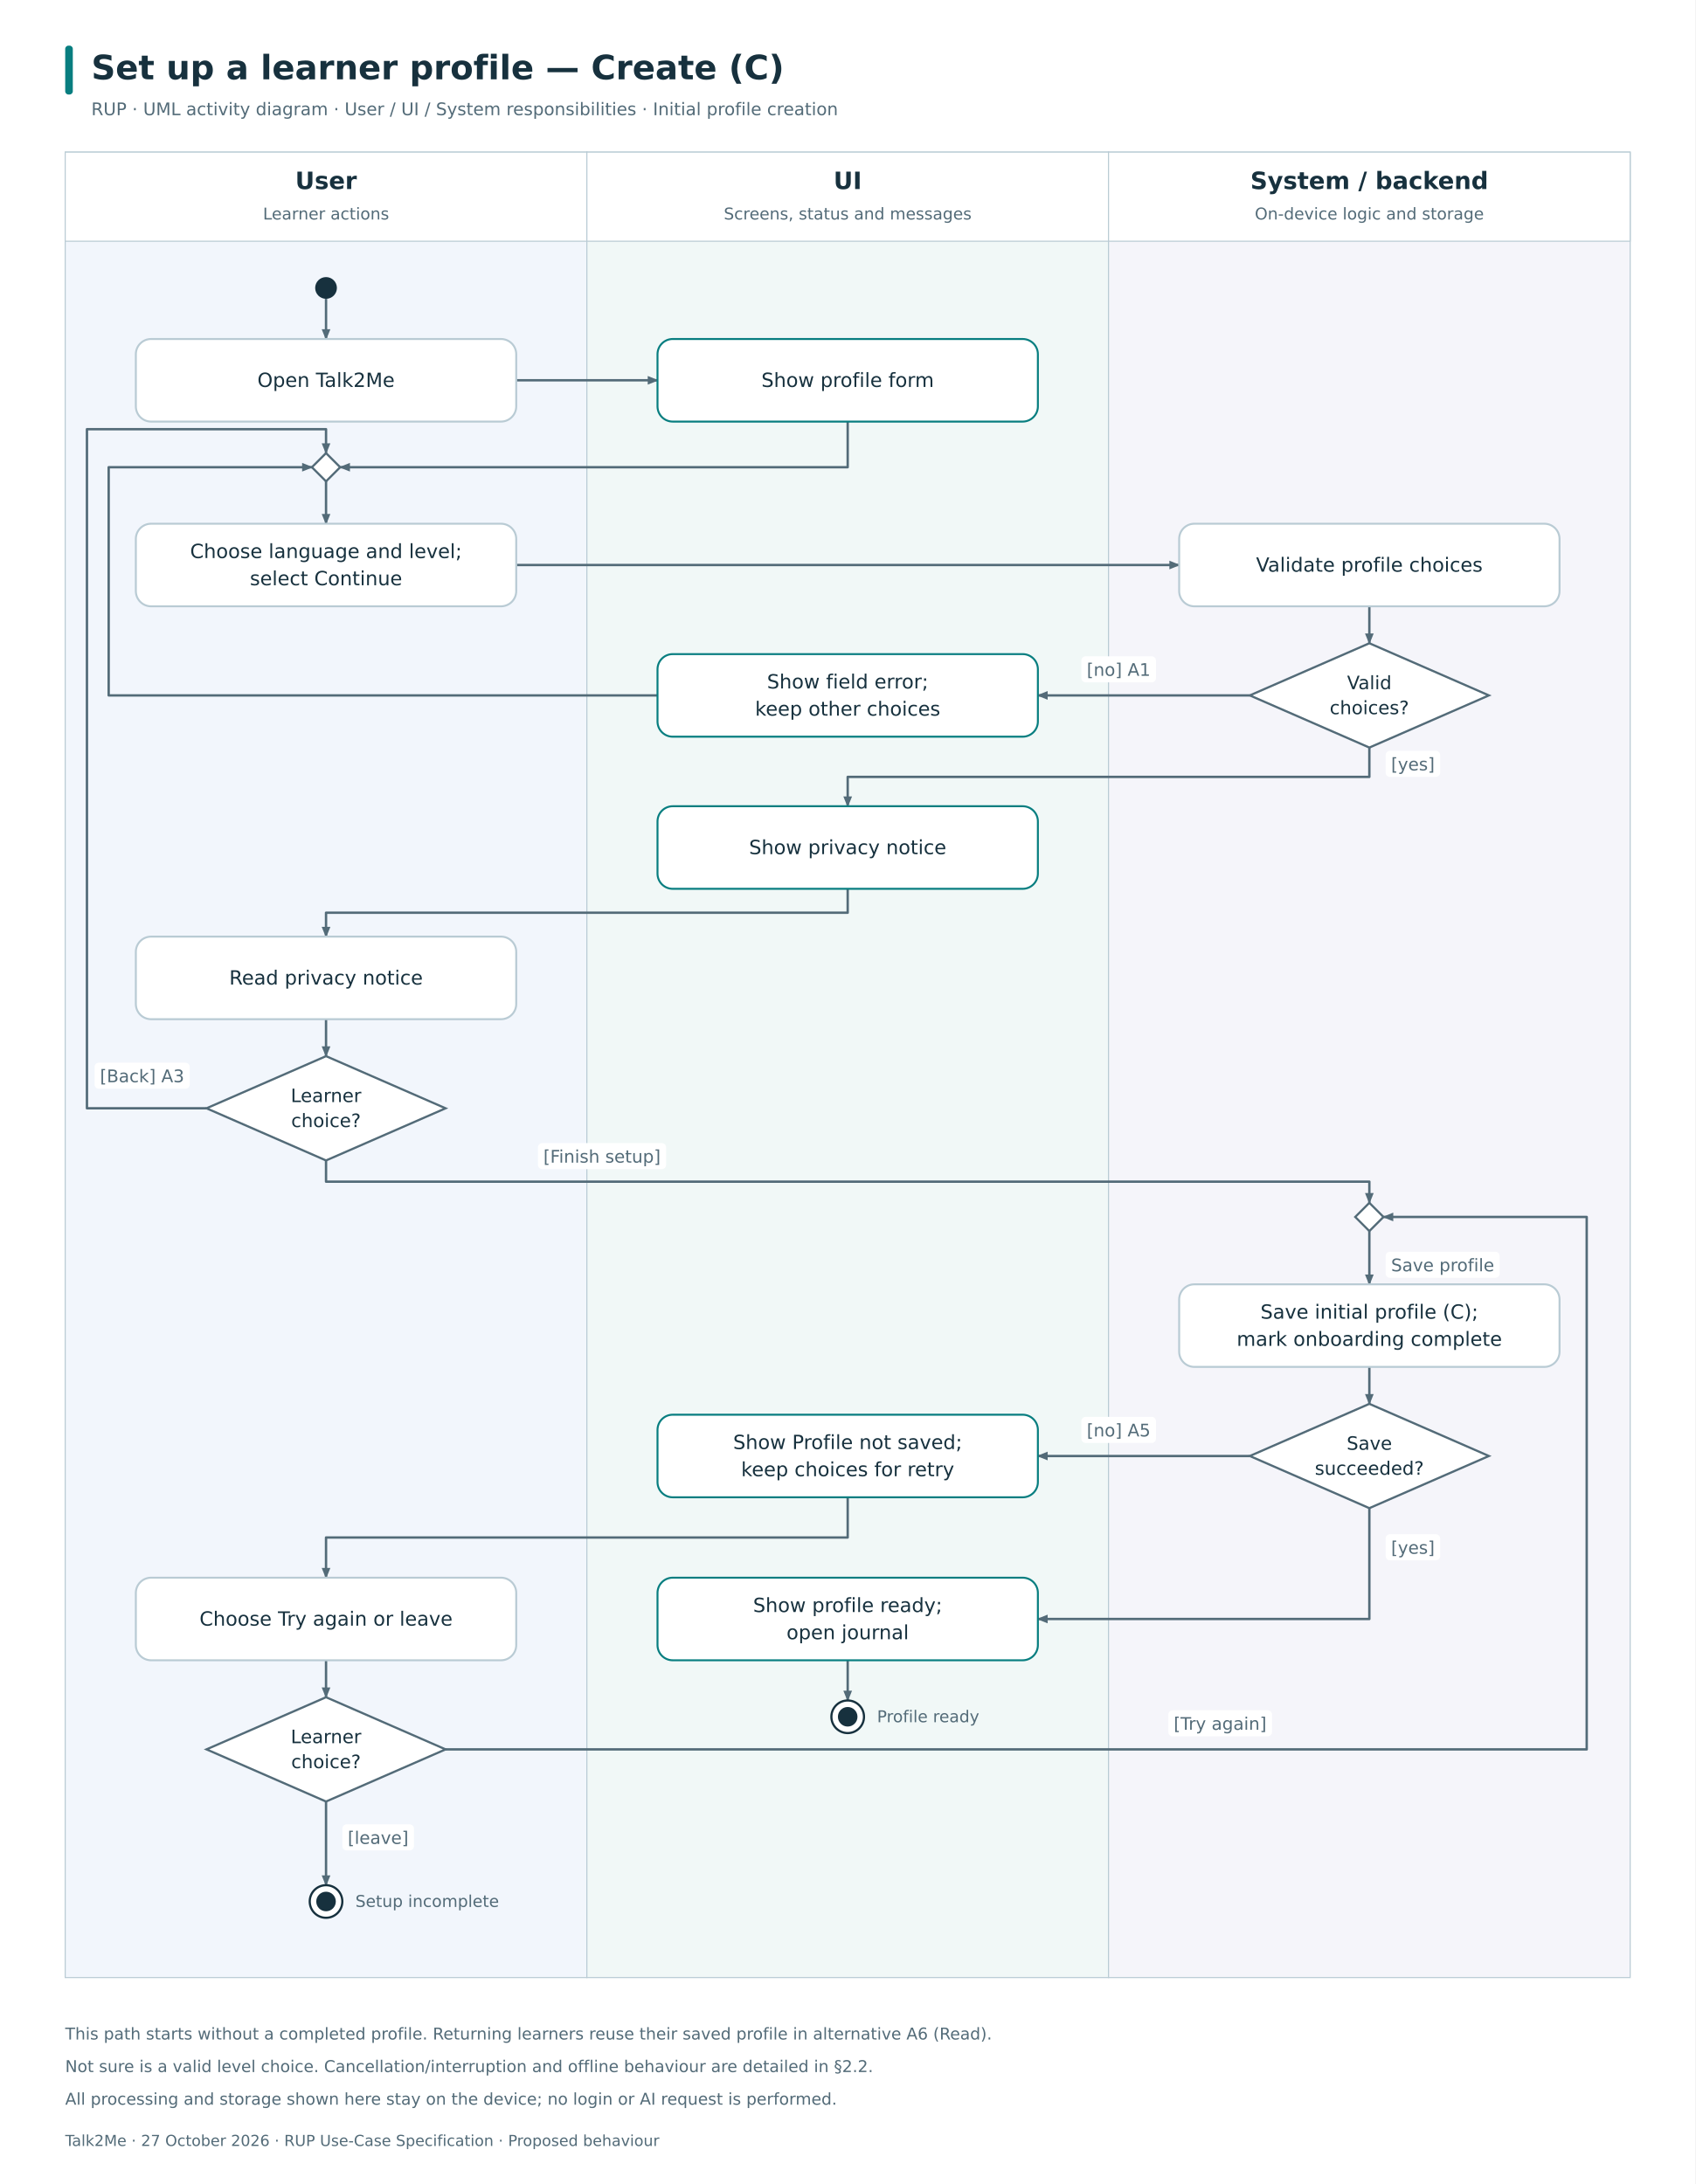
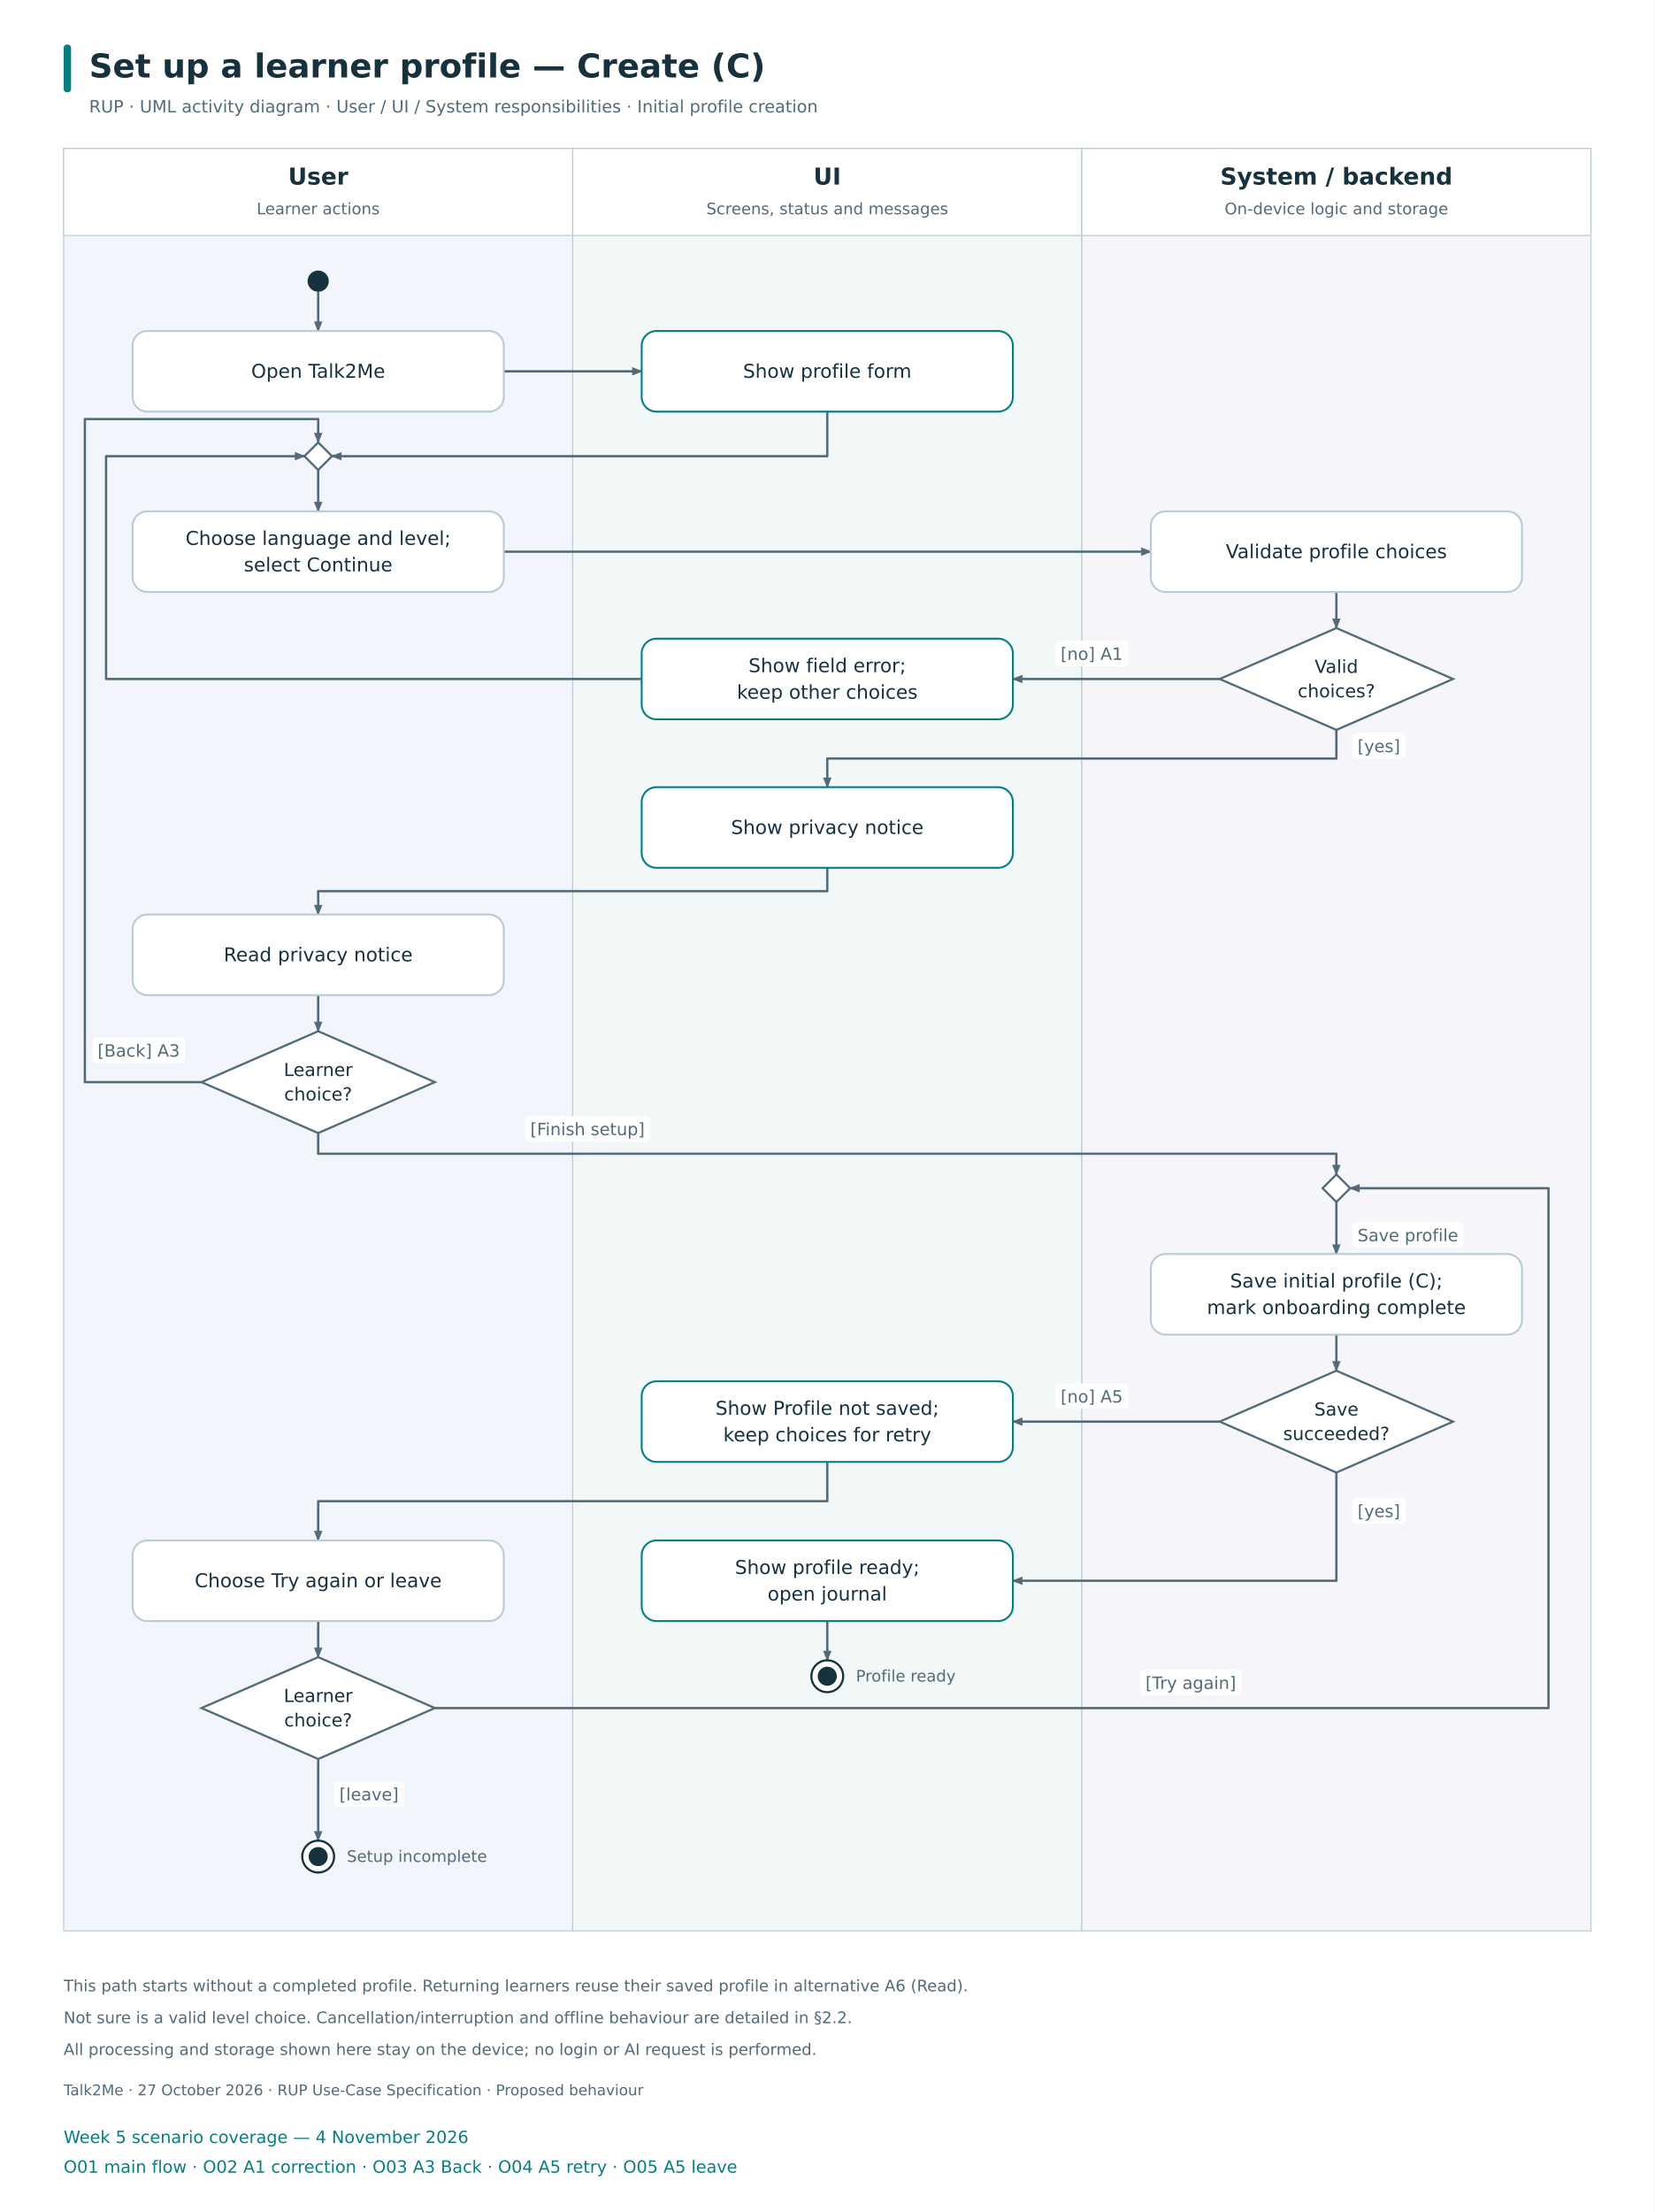
- <svg xmlns="http://www.w3.org/2000/svg" width="1560" height="2010" viewBox="0 0 1560 2010" role="img">
+ <svg xmlns="http://www.w3.org/2000/svg" width="1560" height="2085" viewBox="0 0 1560 2085" role="img">
  <defs>
    <marker id="arrow" markerWidth="10" markerHeight="8" refX="9" refY="4" orient="auto" markerUnits="userSpaceOnUse">
      <path d="M0,0 L10,4 L0,8 Z" fill="#536B78" />
    </marker>
  </defs>
-   <rect x="0" y="0" width="1560" height="2010" rx="0" fill="white" stroke="none" stroke-width="1" />
+   <rect x="0" y="0" width="1560" height="2085" rx="0" fill="white" stroke="none" stroke-width="1" />
  <rect x="60" y="42" width="7" height="45" rx="3" fill="#087E80" stroke="none" stroke-width="1" />
  <text x="84" y="73" font-family="DejaVu Sans, sans-serif" font-size="31" font-weight="700" fill="#17313E" text-anchor="start">Set up a learner profile — Create (C)</text>
  <text x="84" y="106" font-family="DejaVu Sans, sans-serif" font-size="16" font-weight="400" fill="#536B78" text-anchor="start">RUP · UML activity diagram · User / UI / System responsibilities · Initial profile creation</text>
  <rect x="60" y="140" width="480" height="1680" rx="0" fill="#F2F6FC" stroke="#B9CBD4" stroke-width="1" />
  <rect x="60" y="140" width="480" height="82" rx="0" fill="white" stroke="#B9CBD4" stroke-width="1" />
  <text x="300" y="174" font-family="DejaVu Sans, sans-serif" font-size="22" font-weight="700" fill="#17313E" text-anchor="middle">User</text>
  <text x="300" y="202" font-family="DejaVu Sans, sans-serif" font-size="15" font-weight="400" fill="#536B78" text-anchor="middle">Learner actions</text>
  <rect x="540" y="140" width="480" height="1680" rx="0" fill="#F1F8F7" stroke="#B9CBD4" stroke-width="1" />
  <rect x="540" y="140" width="480" height="82" rx="0" fill="white" stroke="#B9CBD4" stroke-width="1" />
  <text x="780" y="174" font-family="DejaVu Sans, sans-serif" font-size="22" font-weight="700" fill="#17313E" text-anchor="middle">UI</text>
  <text x="780" y="202" font-family="DejaVu Sans, sans-serif" font-size="15" font-weight="400" fill="#536B78" text-anchor="middle">Screens, status and messages</text>
  <rect x="1020" y="140" width="480" height="1680" rx="0" fill="#F5F5FA" stroke="#B9CBD4" stroke-width="1" />
  <rect x="1020" y="140" width="480" height="82" rx="0" fill="white" stroke="#B9CBD4" stroke-width="1" />
  <text x="1260" y="174" font-family="DejaVu Sans, sans-serif" font-size="22" font-weight="700" fill="#17313E" text-anchor="middle">System / backend</text>
  <text x="1260" y="202" font-family="DejaVu Sans, sans-serif" font-size="15" font-weight="400" fill="#536B78" text-anchor="middle">On-device logic and storage</text>
  <path d="M300,275.0 L300,312.0" fill="none" stroke="#536B78" stroke-width="2.2" stroke-linejoin="round" marker-end="url(#arrow)" />
  <path d="M475.0,350 L605.0,350" fill="none" stroke="#536B78" stroke-width="2.2" stroke-linejoin="round" marker-end="url(#arrow)" />
  <path d="M780,388.0 L780,430 L313.0,430" fill="none" stroke="#536B78" stroke-width="2.2" stroke-linejoin="round" marker-end="url(#arrow)" />
  <path d="M300,443.0 L300,482.0" fill="none" stroke="#536B78" stroke-width="2.2" stroke-linejoin="round" marker-end="url(#arrow)" />
  <path d="M475.0,520 L1085.0,520" fill="none" stroke="#536B78" stroke-width="2.2" stroke-linejoin="round" marker-end="url(#arrow)" />
  <path d="M1260,558.0 L1260,592.0" fill="none" stroke="#536B78" stroke-width="2.2" stroke-linejoin="round" marker-end="url(#arrow)" />
  <path d="M1150.0,640 L955.0,640" fill="none" stroke="#536B78" stroke-width="2.2" stroke-linejoin="round" marker-end="url(#arrow)" />
  <path d="M605.0,640 L100,640 L100,430 L287.0,430" fill="none" stroke="#536B78" stroke-width="2.2" stroke-linejoin="round" marker-end="url(#arrow)" />
  <path d="M1260,688.0 L1260,715.0 L780,715.0 L780,742.0" fill="none" stroke="#536B78" stroke-width="2.2" stroke-linejoin="round" marker-end="url(#arrow)" />
  <path d="M780,818.0 L780,840.0 L300,840.0 L300,862.0" fill="none" stroke="#536B78" stroke-width="2.2" stroke-linejoin="round" marker-end="url(#arrow)" />
  <path d="M300,938.0 L300,972.0" fill="none" stroke="#536B78" stroke-width="2.2" stroke-linejoin="round" marker-end="url(#arrow)" />
  <path d="M190.0,1020 L80,1020 L80,395 L300,395 L300,417.0" fill="none" stroke="#536B78" stroke-width="2.2" stroke-linejoin="round" marker-end="url(#arrow)" />
  <path d="M300,1068.0 L300,1087.5 L1260,1087.5 L1260,1107.0" fill="none" stroke="#536B78" stroke-width="2.2" stroke-linejoin="round" marker-end="url(#arrow)" />
  <path d="M1260,1133.0 L1260,1182.0" fill="none" stroke="#536B78" stroke-width="2.2" stroke-linejoin="round" marker-end="url(#arrow)" />
  <path d="M1260,1258.0 L1260,1292.0" fill="none" stroke="#536B78" stroke-width="2.2" stroke-linejoin="round" marker-end="url(#arrow)" />
  <path d="M1150.0,1340 L955.0,1340" fill="none" stroke="#536B78" stroke-width="2.2" stroke-linejoin="round" marker-end="url(#arrow)" />
  <path d="M780,1378.0 L780,1415.0 L300,1415.0 L300,1452.0" fill="none" stroke="#536B78" stroke-width="2.2" stroke-linejoin="round" marker-end="url(#arrow)" />
  <path d="M300,1528.0 L300,1562.0" fill="none" stroke="#536B78" stroke-width="2.2" stroke-linejoin="round" marker-end="url(#arrow)" />
  <path d="M410.0,1610 L1460,1610 L1460,1120 L1273.0,1120" fill="none" stroke="#536B78" stroke-width="2.2" stroke-linejoin="round" marker-end="url(#arrow)" />
  <path d="M300,1658.0 L300,1735.0" fill="none" stroke="#536B78" stroke-width="2.2" stroke-linejoin="round" marker-end="url(#arrow)" />
  <path d="M1260,1388.0 L1260,1490 L955.0,1490" fill="none" stroke="#536B78" stroke-width="2.2" stroke-linejoin="round" marker-end="url(#arrow)" />
  <path d="M780,1528.0 L780,1565.0" fill="none" stroke="#536B78" stroke-width="2.2" stroke-linejoin="round" marker-end="url(#arrow)" />
  <circle cx="300" cy="265" r="10" fill="#17313E" />
  <rect x="125.0" y="312.0" width="350" height="76" rx="14" fill="white" stroke="#B9CBD4" stroke-width="1.8" />
  <text x="300" y="356.12" font-family="DejaVu Sans, sans-serif" font-size="18" font-weight="400" fill="#17313E" text-anchor="middle">Open Talk2Me</text>
  <rect x="605.0" y="312.0" width="350" height="76" rx="14" fill="white" stroke="#087E80" stroke-width="1.8" />
  <text x="780" y="356.12" font-family="DejaVu Sans, sans-serif" font-size="18" font-weight="400" fill="#17313E" text-anchor="middle">Show profile form</text>
  <polygon points="300,417.0 313.0,430 300,443.0 287.0,430" fill="white" stroke="#536B78" stroke-width="2" />
  <rect x="125.0" y="482.0" width="350" height="76" rx="14" fill="white" stroke="#B9CBD4" stroke-width="1.8" />
  <text x="300" y="513.62" font-family="DejaVu Sans, sans-serif" font-size="18" font-weight="400" fill="#17313E" text-anchor="middle">Choose language and level;</text>
  <text x="300" y="538.62" font-family="DejaVu Sans, sans-serif" font-size="18" font-weight="400" fill="#17313E" text-anchor="middle">select Continue</text>
  <rect x="1085.0" y="482.0" width="350" height="76" rx="14" fill="white" stroke="#B9CBD4" stroke-width="1.8" />
  <text x="1260" y="526.12" font-family="DejaVu Sans, sans-serif" font-size="18" font-weight="400" fill="#17313E" text-anchor="middle">Validate profile choices</text>
  <polygon points="1260,592.0 1370.0,640 1260,688.0 1150.0,640" fill="white" stroke="#536B78" stroke-width="2" />
  <text x="1260" y="634.28" font-family="DejaVu Sans, sans-serif" font-size="17" font-weight="400" fill="#17313E" text-anchor="middle">Valid</text>
  <text x="1260" y="657.28" font-family="DejaVu Sans, sans-serif" font-size="17" font-weight="400" fill="#17313E" text-anchor="middle">choices?</text>
  <rect x="605.0" y="602.0" width="350" height="76" rx="14" fill="white" stroke="#087E80" stroke-width="1.8" />
  <text x="780" y="633.62" font-family="DejaVu Sans, sans-serif" font-size="18" font-weight="400" fill="#17313E" text-anchor="middle">Show field error;</text>
  <text x="780" y="658.62" font-family="DejaVu Sans, sans-serif" font-size="18" font-weight="400" fill="#17313E" text-anchor="middle">keep other choices</text>
  <rect x="605.0" y="742.0" width="350" height="76" rx="14" fill="white" stroke="#087E80" stroke-width="1.8" />
  <text x="780" y="786.12" font-family="DejaVu Sans, sans-serif" font-size="18" font-weight="400" fill="#17313E" text-anchor="middle">Show privacy notice</text>
  <rect x="125.0" y="862.0" width="350" height="76" rx="14" fill="white" stroke="#B9CBD4" stroke-width="1.8" />
  <text x="300" y="906.12" font-family="DejaVu Sans, sans-serif" font-size="18" font-weight="400" fill="#17313E" text-anchor="middle">Read privacy notice</text>
  <polygon points="300,972.0 410.0,1020 300,1068.0 190.0,1020" fill="white" stroke="#536B78" stroke-width="2" />
  <text x="300" y="1014.28" font-family="DejaVu Sans, sans-serif" font-size="17" font-weight="400" fill="#17313E" text-anchor="middle">Learner</text>
  <text x="300" y="1037.28" font-family="DejaVu Sans, sans-serif" font-size="17" font-weight="400" fill="#17313E" text-anchor="middle">choice?</text>
  <polygon points="1260,1107.0 1273.0,1120 1260,1133.0 1247.0,1120" fill="white" stroke="#536B78" stroke-width="2" />
  <rect x="1085.0" y="1182.0" width="350" height="76" rx="14" fill="white" stroke="#B9CBD4" stroke-width="1.8" />
  <text x="1260" y="1213.62" font-family="DejaVu Sans, sans-serif" font-size="18" font-weight="400" fill="#17313E" text-anchor="middle">Save initial profile (C);</text>
  <text x="1260" y="1238.62" font-family="DejaVu Sans, sans-serif" font-size="18" font-weight="400" fill="#17313E" text-anchor="middle">mark onboarding complete</text>
  <polygon points="1260,1292.0 1370.0,1340 1260,1388.0 1150.0,1340" fill="white" stroke="#536B78" stroke-width="2" />
  <text x="1260" y="1334.28" font-family="DejaVu Sans, sans-serif" font-size="17" font-weight="400" fill="#17313E" text-anchor="middle">Save</text>
  <text x="1260" y="1357.28" font-family="DejaVu Sans, sans-serif" font-size="17" font-weight="400" fill="#17313E" text-anchor="middle">succeeded?</text>
  <rect x="605.0" y="1302.0" width="350" height="76" rx="14" fill="white" stroke="#087E80" stroke-width="1.8" />
  <text x="780" y="1333.62" font-family="DejaVu Sans, sans-serif" font-size="18" font-weight="400" fill="#17313E" text-anchor="middle">Show Profile not saved;</text>
  <text x="780" y="1358.62" font-family="DejaVu Sans, sans-serif" font-size="18" font-weight="400" fill="#17313E" text-anchor="middle">keep choices for retry</text>
  <rect x="605.0" y="1452.0" width="350" height="76" rx="14" fill="white" stroke="#087E80" stroke-width="1.8" />
  <text x="780" y="1483.62" font-family="DejaVu Sans, sans-serif" font-size="18" font-weight="400" fill="#17313E" text-anchor="middle">Show profile ready;</text>
  <text x="780" y="1508.62" font-family="DejaVu Sans, sans-serif" font-size="18" font-weight="400" fill="#17313E" text-anchor="middle">open journal</text>
  <circle cx="780" cy="1580" r="15" fill="white" stroke="#17313E" stroke-width="2" />
  <circle cx="780" cy="1580" r="9" fill="#17313E" />
  <text x="807" y="1585" font-family="DejaVu Sans, sans-serif" font-size="15" font-weight="400" fill="#536B78" text-anchor="start">Profile ready</text>
  <rect x="125.0" y="1452.0" width="350" height="76" rx="14" fill="white" stroke="#B9CBD4" stroke-width="1.8" />
  <text x="300" y="1496.12" font-family="DejaVu Sans, sans-serif" font-size="18" font-weight="400" fill="#17313E" text-anchor="middle">Choose Try again or leave</text>
  <polygon points="300,1562.0 410.0,1610 300,1658.0 190.0,1610" fill="white" stroke="#536B78" stroke-width="2" />
  <text x="300" y="1604.28" font-family="DejaVu Sans, sans-serif" font-size="17" font-weight="400" fill="#17313E" text-anchor="middle">Learner</text>
  <text x="300" y="1627.28" font-family="DejaVu Sans, sans-serif" font-size="17" font-weight="400" fill="#17313E" text-anchor="middle">choice?</text>
  <circle cx="300" cy="1750" r="15" fill="white" stroke="#17313E" stroke-width="2" />
  <circle cx="300" cy="1750" r="9" fill="#17313E" />
  <text x="327" y="1755" font-family="DejaVu Sans, sans-serif" font-size="15" font-weight="400" fill="#536B78" text-anchor="start">Setup incomplete</text>
  <rect x="995" y="604" width="68.672" height="24" rx="4" fill="white" stroke="none" stroke-width="1" />
  <text x="1000" y="622" font-family="DejaVu Sans, sans-serif" font-size="16" font-weight="400" fill="#536B78" text-anchor="start">[no] A1</text>
  <rect x="1275" y="691" width="50.156" height="24" rx="4" fill="white" stroke="none" stroke-width="1" />
  <text x="1280" y="709" font-family="DejaVu Sans, sans-serif" font-size="16" font-weight="400" fill="#536B78" text-anchor="start">[yes]</text>
  <rect x="87" y="978" width="87.594" height="24" rx="4" fill="white" stroke="none" stroke-width="1" />
  <text x="92" y="996" font-family="DejaVu Sans, sans-serif" font-size="16" font-weight="400" fill="#536B78" text-anchor="start">[Back] A3</text>
  <rect x="495" y="1052" width="117.938" height="24" rx="4" fill="white" stroke="none" stroke-width="1" />
  <text x="500" y="1070" font-family="DejaVu Sans, sans-serif" font-size="16" font-weight="400" fill="#536B78" text-anchor="start">[Finish setup]</text>
  <rect x="1275" y="1152" width="104.938" height="24" rx="4" fill="white" stroke="none" stroke-width="1" />
  <text x="1280" y="1170" font-family="DejaVu Sans, sans-serif" font-size="16" font-weight="400" fill="#536B78" text-anchor="start">Save profile</text>
  <rect x="995" y="1304" width="68.672" height="24" rx="4" fill="white" stroke="none" stroke-width="1" />
  <text x="1000" y="1322" font-family="DejaVu Sans, sans-serif" font-size="16" font-weight="400" fill="#536B78" text-anchor="start">[no] A5</text>
  <rect x="1075" y="1574" width="95.453" height="24" rx="4" fill="white" stroke="none" stroke-width="1" />
  <text x="1080" y="1592" font-family="DejaVu Sans, sans-serif" font-size="16" font-weight="400" fill="#536B78" text-anchor="start">[Try again]</text>
  <rect x="315" y="1679" width="65.922" height="24" rx="4" fill="white" stroke="none" stroke-width="1" />
  <text x="320" y="1697" font-family="DejaVu Sans, sans-serif" font-size="16" font-weight="400" fill="#536B78" text-anchor="start">[leave]</text>
  <rect x="1275" y="1412" width="50.156" height="24" rx="4" fill="white" stroke="none" stroke-width="1" />
  <text x="1280" y="1430" font-family="DejaVu Sans, sans-serif" font-size="16" font-weight="400" fill="#536B78" text-anchor="start">[yes]</text>
  <text x="60" y="1877" font-family="DejaVu Sans, sans-serif" font-size="15" font-weight="400" fill="#536B78" text-anchor="start">This path starts without a completed profile. Returning learners reuse their saved profile in alternative A6 (Read).</text>
  <text x="60" y="1907" font-family="DejaVu Sans, sans-serif" font-size="15" font-weight="400" fill="#536B78" text-anchor="start">Not sure is a valid level choice. Cancellation/interruption and offline behaviour are detailed in §2.2.</text>
  <text x="60" y="1937" font-family="DejaVu Sans, sans-serif" font-size="15" font-weight="400" fill="#536B78" text-anchor="start">All processing and storage shown here stay on the device; no login or AI request is performed.</text>
  <text x="60" y="1975" font-family="DejaVu Sans, sans-serif" font-size="14" font-weight="400" fill="#536B78" text-anchor="start">Talk2Me · 27 October 2026 · RUP Use-Case Specification · Proposed behaviour</text>
+   <text x="60" y="2020" font-family="DejaVu Sans, sans-serif" font-size="16" fill="#087E80">Week 5 scenario coverage — 4 November 2026</text>
+   <text x="60" y="2048" font-family="DejaVu Sans, sans-serif" font-size="16" fill="#087E80">O01 main flow · O02 A1 correction · O03 A3 Back · O04 A5 retry · O05 A5 leave</text>
</svg>
